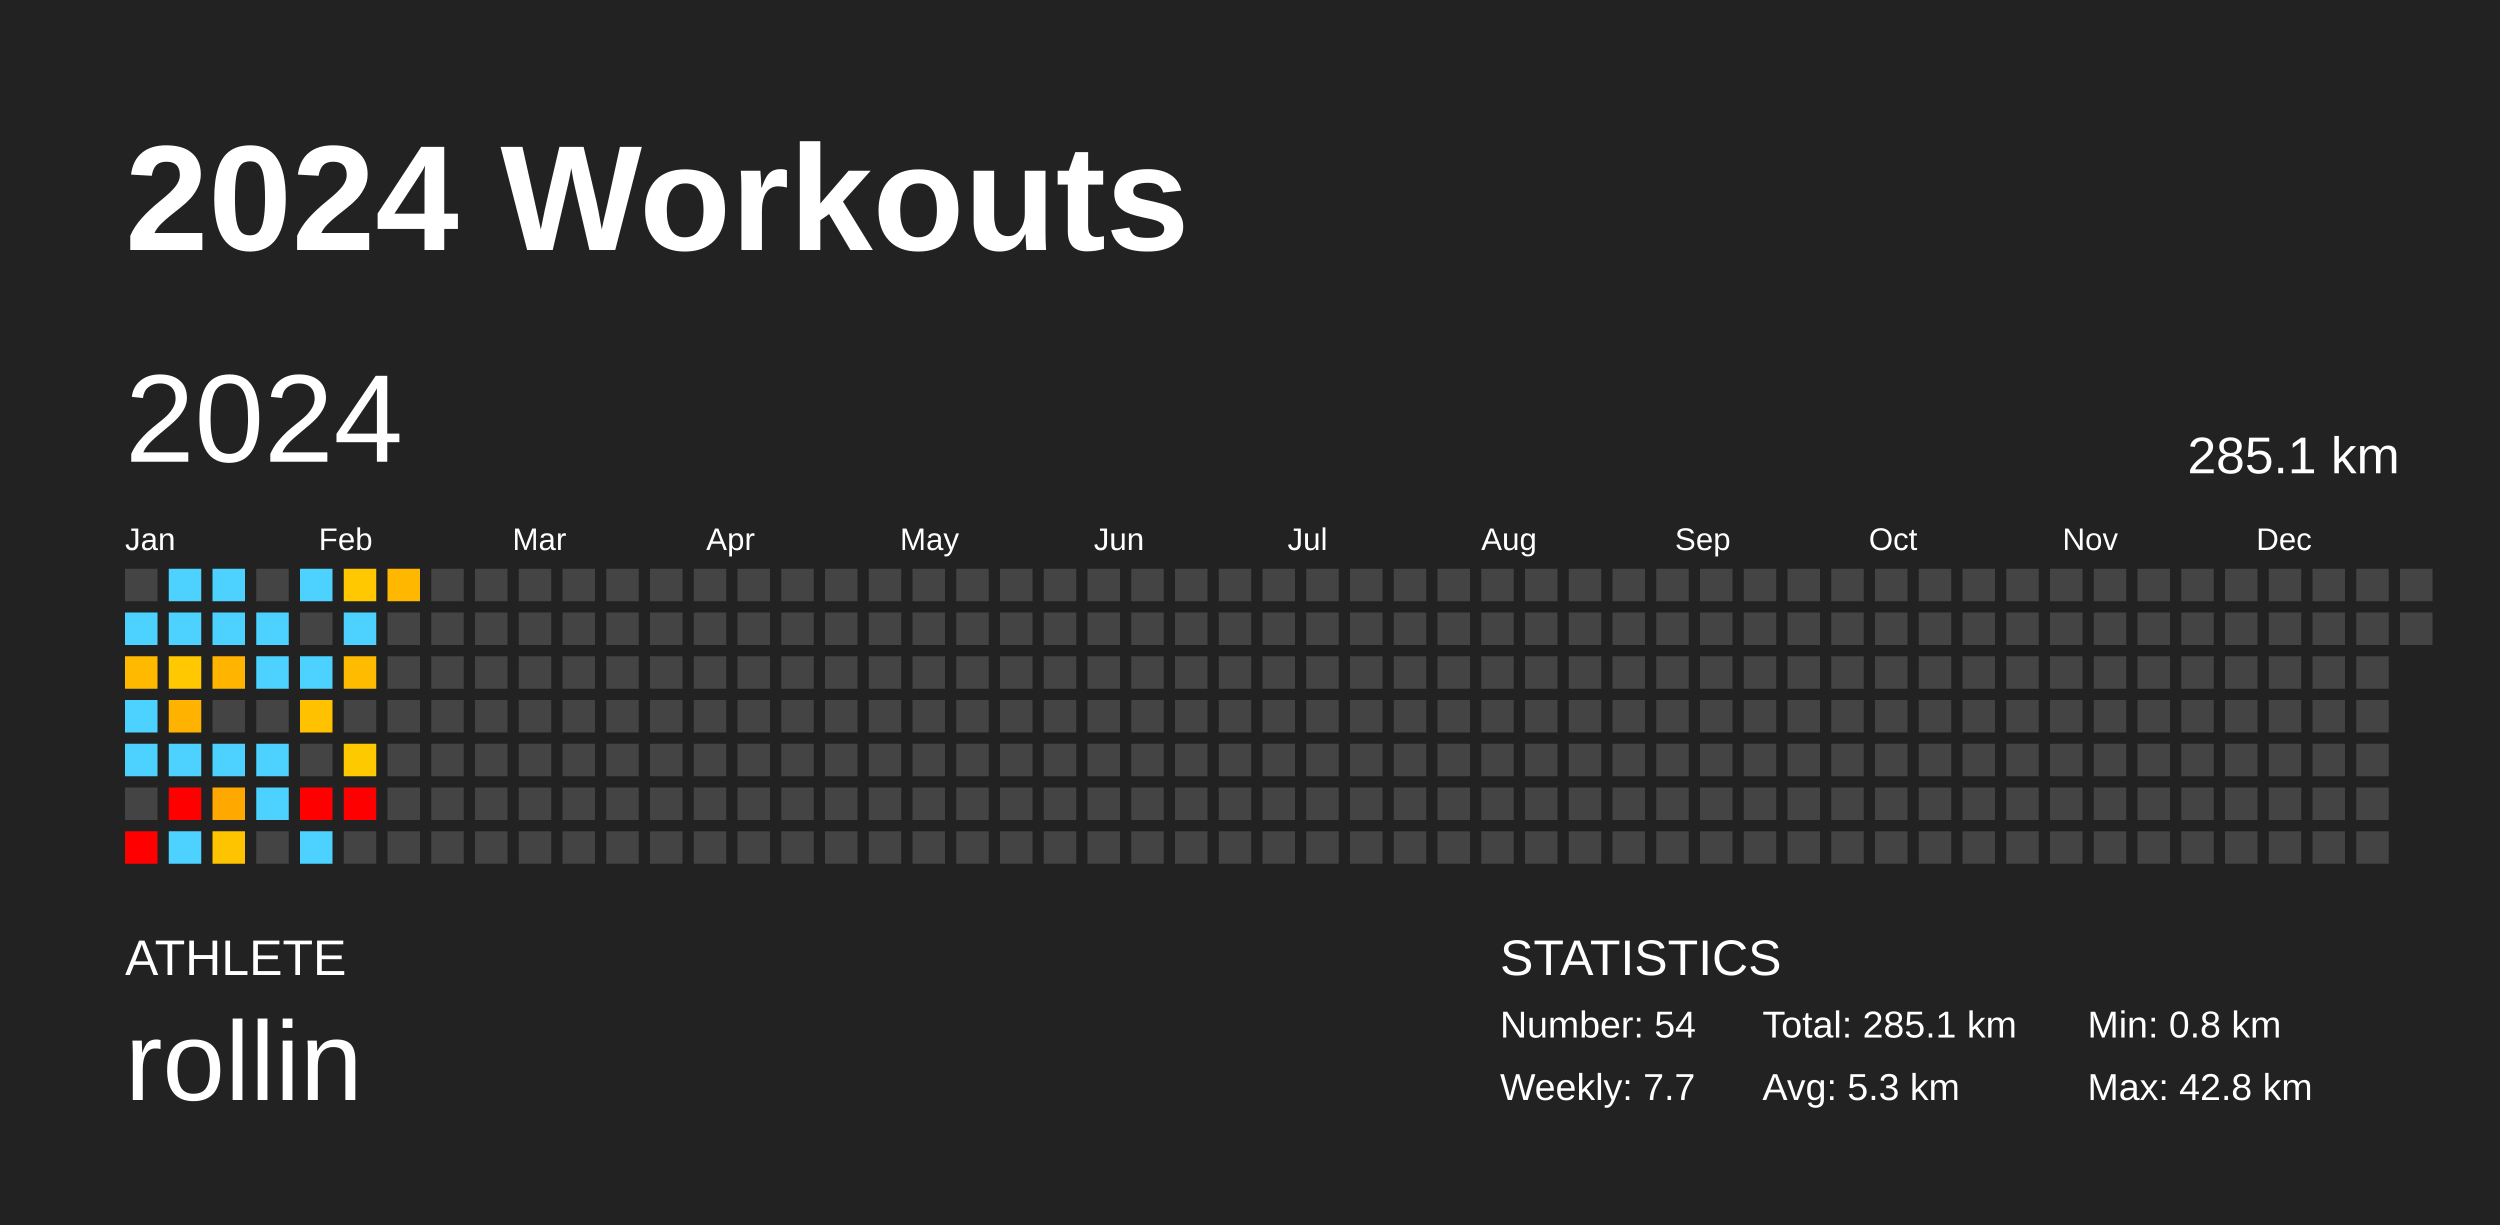
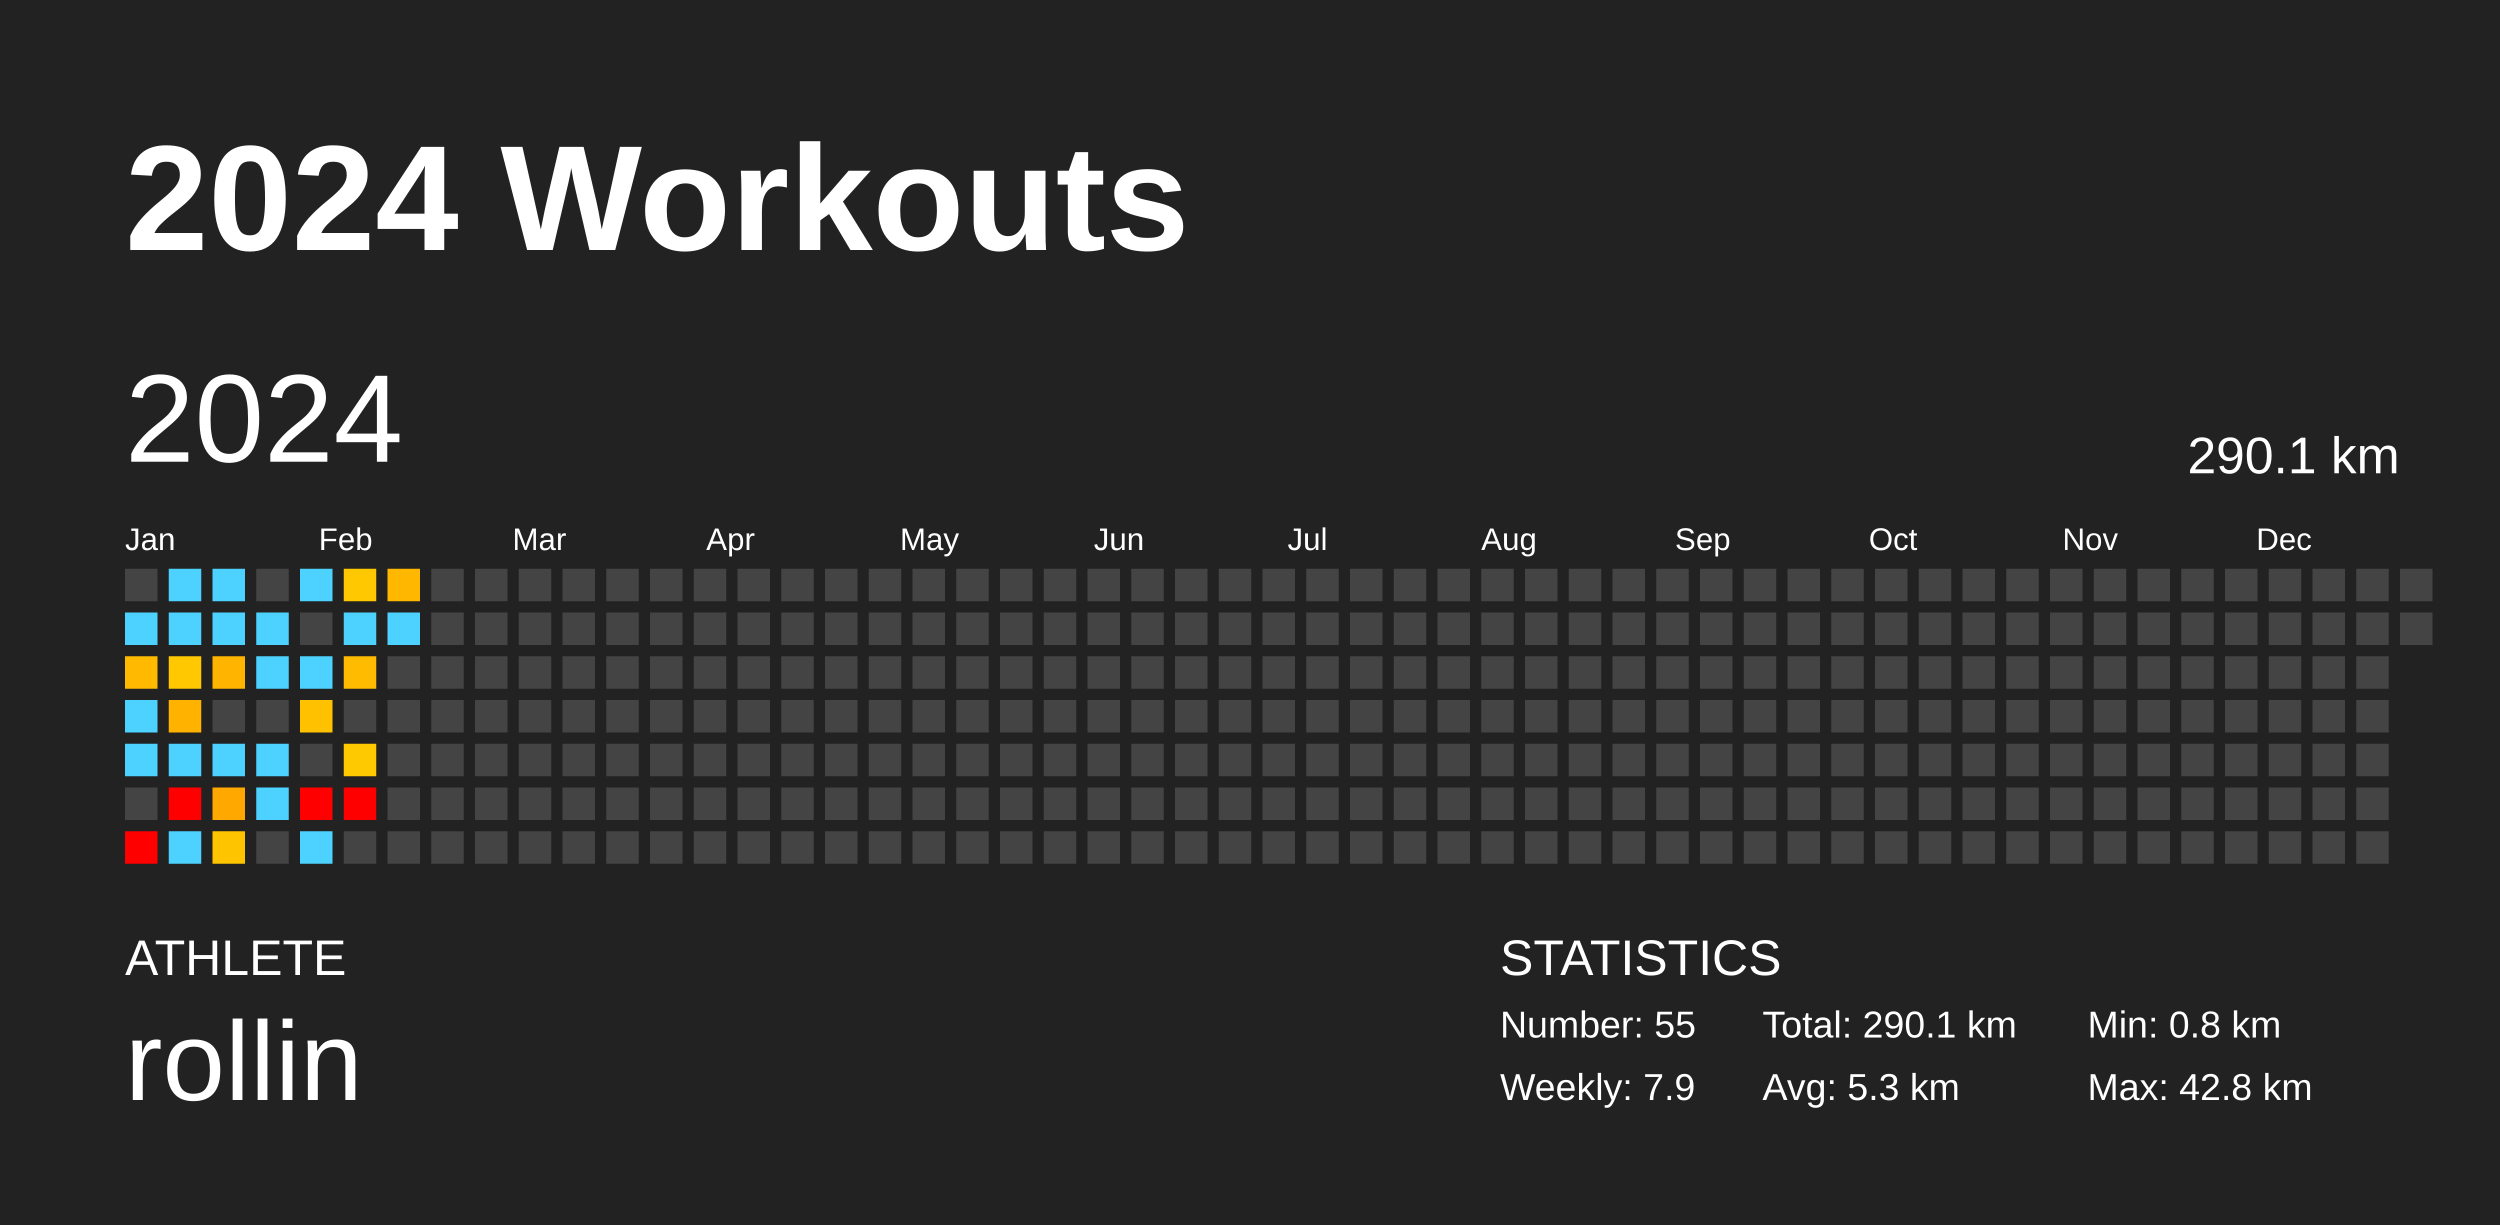
<svg xmlns="http://www.w3.org/2000/svg" baseProfile="full" height="98mm" version="1.1" viewBox="0,0,200,98" width="200mm">
  <defs />
  <rect fill="#222222" height="98" width="200" x="0" y="0" />
  <text fill="#FFFFFF" style="font-size:12px; font-family:Arial; font-weight:bold;" x="10" y="20">2024 Workouts</text>
  <text fill="#FFFFFF" style="font-size:4px; font-family:Arial" x="10" y="78">ATHLETE</text>
  <text fill="#FFFFFF" style="font-size:9px; font-family:Arial" x="10" y="88">rollin</text>
  <text fill="#FFFFFF" style="font-size:4px; font-family:Arial" x="120" y="78">STATISTICS</text>
-   <text fill="#FFFFFF" style="font-size:3px; font-family:Arial" x="120" y="83">Number: 54</text>
-   <text fill="#FFFFFF" style="font-size:3px; font-family:Arial" x="120" y="88">Weekly: 7.7</text>
-   <text fill="#FFFFFF" style="font-size:3px; font-family:Arial" x="141" y="83">Total: 285.1 km</text>
+   <text fill="#FFFFFF" style="font-size:3px; font-family:Arial" x="120" y="83">Number: 55</text>
+   <text fill="#FFFFFF" style="font-size:3px; font-family:Arial" x="120" y="88">Weekly: 7.9</text>
+   <text fill="#FFFFFF" style="font-size:3px; font-family:Arial" x="141" y="83">Total: 290.1 km</text>
  <text fill="#FFFFFF" style="font-size:3px; font-family:Arial" x="141" y="88">Avg: 5.3 km</text>
  <text fill="#FFFFFF" style="font-size:3px; font-family:Arial" x="167" y="83">Min: 0.8 km</text>
  <text fill="#FFFFFF" style="font-size:3px; font-family:Arial" x="167" y="88">Max: 42.8 km</text>
  <text dominant-baseline="hanging" fill="#FFFFFF" style="font-size:10.0px; font-family:Arial;" x="10" y="30">2024</text>
-   <text dominant-baseline="hanging" fill="#FFFFFF" style="font-size:4.125px; font-family:Arial;" x="175" y="35">285.1 km</text>
+   <text dominant-baseline="hanging" fill="#FFFFFF" style="font-size:4.125px; font-family:Arial;" x="175" y="35">290.1 km</text>
  <text fill="#FFFFFF" style="font-size:2.5px; font-family:Arial" x="10.0" y="44">Jan</text>
  <text fill="#FFFFFF" style="font-size:2.5px; font-family:Arial" x="25.5" y="44">Feb</text>
  <text fill="#FFFFFF" style="font-size:2.5px; font-family:Arial" x="41.0" y="44">Mar</text>
  <text fill="#FFFFFF" style="font-size:2.5px; font-family:Arial" x="56.5" y="44">Apr</text>
  <text fill="#FFFFFF" style="font-size:2.5px; font-family:Arial" x="72.0" y="44">May</text>
  <text fill="#FFFFFF" style="font-size:2.5px; font-family:Arial" x="87.5" y="44">Jun</text>
  <text fill="#FFFFFF" style="font-size:2.5px; font-family:Arial" x="103.0" y="44">Jul</text>
  <text fill="#FFFFFF" style="font-size:2.5px; font-family:Arial" x="118.5" y="44">Aug</text>
  <text fill="#FFFFFF" style="font-size:2.5px; font-family:Arial" x="134.0" y="44">Sep</text>
  <text fill="#FFFFFF" style="font-size:2.5px; font-family:Arial" x="149.5" y="44">Oct</text>
  <text fill="#FFFFFF" style="font-size:2.5px; font-family:Arial" x="165.0" y="44">Nov</text>
  <text fill="#FFFFFF" style="font-size:2.5px; font-family:Arial" x="180.5" y="44">Dec</text>
  <rect fill="#444444" height="2.6" width="2.6" x="10.0" y="45.5" />
  <rect fill="#4dd2ff" height="2.6" width="2.6" x="10.0" y="49.0" />
  <rect fill="#ffba00" height="2.6" width="2.6" x="10.0" y="52.5" />
  <rect fill="#4dd2ff" height="2.6" width="2.6" x="10.0" y="56.0" />
  <rect fill="#4dd2ff" height="2.6" width="2.6" x="10.0" y="59.5" />
  <rect fill="#444444" height="2.6" width="2.6" x="10.0" y="63.0" />
  <rect fill="red" height="2.6" width="2.6" x="10.0" y="66.5" />
  <rect fill="#4dd2ff" height="2.6" width="2.6" x="13.5" y="45.5" />
  <rect fill="#4dd2ff" height="2.6" width="2.6" x="13.5" y="49.0" />
  <rect fill="#ffc800" height="2.6" width="2.6" x="13.5" y="52.5" />
  <rect fill="#ffb200" height="2.6" width="2.6" x="13.5" y="56.0" />
  <rect fill="#4dd2ff" height="2.6" width="2.6" x="13.5" y="59.5" />
  <rect fill="red" height="2.6" width="2.6" x="13.5" y="63.0" />
  <rect fill="#4dd2ff" height="2.6" width="2.6" x="13.5" y="66.5" />
  <rect fill="#4dd2ff" height="2.6" width="2.6" x="17.0" y="45.5" />
  <rect fill="#4dd2ff" height="2.6" width="2.6" x="17.0" y="49.0" />
  <rect fill="#ffb400" height="2.6" width="2.6" x="17.0" y="52.5" />
  <rect fill="#444444" height="2.6" width="2.6" x="17.0" y="56.0" />
  <rect fill="#4dd2ff" height="2.6" width="2.6" x="17.0" y="59.5" />
  <rect fill="#ffa800" height="2.6" width="2.6" x="17.0" y="63.0" />
  <rect fill="#ffc400" height="2.6" width="2.6" x="17.0" y="66.5" />
  <rect fill="#444444" height="2.6" width="2.6" x="20.5" y="45.5" />
  <rect fill="#4dd2ff" height="2.6" width="2.6" x="20.5" y="49.0" />
  <rect fill="#4dd2ff" height="2.6" width="2.6" x="20.5" y="52.5" />
  <rect fill="#444444" height="2.6" width="2.6" x="20.5" y="56.0" />
  <rect fill="#4dd2ff" height="2.6" width="2.6" x="20.5" y="59.5" />
  <rect fill="#4dd2ff" height="2.6" width="2.6" x="20.5" y="63.0" />
  <rect fill="#444444" height="2.6" width="2.6" x="20.5" y="66.5" />
  <rect fill="#4dd2ff" height="2.6" width="2.6" x="24.0" y="45.5" />
  <rect fill="#444444" height="2.6" width="2.6" x="24.0" y="49.0" />
  <rect fill="#4dd2ff" height="2.6" width="2.6" x="24.0" y="52.5" />
  <rect fill="#ffc100" height="2.6" width="2.6" x="24.0" y="56.0" />
  <rect fill="#444444" height="2.6" width="2.6" x="24.0" y="59.5" />
  <rect fill="red" height="2.6" width="2.6" x="24.0" y="63.0" />
  <rect fill="#4dd2ff" height="2.6" width="2.6" x="24.0" y="66.5" />
  <rect fill="#ffc800" height="2.6" width="2.6" x="27.5" y="45.5" />
  <rect fill="#4dd2ff" height="2.6" width="2.6" x="27.5" y="49.0" />
  <rect fill="#ffbb00" height="2.6" width="2.6" x="27.5" y="52.5" />
  <rect fill="#444444" height="2.6" width="2.6" x="27.5" y="56.0" />
  <rect fill="#ffc900" height="2.6" width="2.6" x="27.5" y="59.5" />
  <rect fill="red" height="2.6" width="2.6" x="27.5" y="63.0" />
  <rect fill="#444444" height="2.6" width="2.6" x="27.5" y="66.5" />
  <rect fill="#ffb700" height="2.6" width="2.6" x="31.0" y="45.5" />
-   <rect fill="#444444" height="2.6" width="2.6" x="31.0" y="49.0" />
+   <rect fill="#4dd2ff" height="2.6" width="2.6" x="31.0" y="49.0" />
  <rect fill="#444444" height="2.6" width="2.6" x="31.0" y="52.5" />
  <rect fill="#444444" height="2.6" width="2.6" x="31.0" y="56.0" />
  <rect fill="#444444" height="2.6" width="2.6" x="31.0" y="59.5" />
  <rect fill="#444444" height="2.6" width="2.6" x="31.0" y="63.0" />
  <rect fill="#444444" height="2.6" width="2.6" x="31.0" y="66.5" />
  <rect fill="#444444" height="2.6" width="2.6" x="34.5" y="45.5" />
  <rect fill="#444444" height="2.6" width="2.6" x="34.5" y="49.0" />
  <rect fill="#444444" height="2.6" width="2.6" x="34.5" y="52.5" />
  <rect fill="#444444" height="2.6" width="2.6" x="34.5" y="56.0" />
  <rect fill="#444444" height="2.6" width="2.6" x="34.5" y="59.5" />
  <rect fill="#444444" height="2.6" width="2.6" x="34.5" y="63.0" />
  <rect fill="#444444" height="2.6" width="2.6" x="34.5" y="66.5" />
  <rect fill="#444444" height="2.6" width="2.6" x="38.0" y="45.5" />
  <rect fill="#444444" height="2.6" width="2.6" x="38.0" y="49.0" />
  <rect fill="#444444" height="2.6" width="2.6" x="38.0" y="52.5" />
  <rect fill="#444444" height="2.6" width="2.6" x="38.0" y="56.0" />
  <rect fill="#444444" height="2.6" width="2.6" x="38.0" y="59.5" />
  <rect fill="#444444" height="2.6" width="2.6" x="38.0" y="63.0" />
  <rect fill="#444444" height="2.6" width="2.6" x="38.0" y="66.5" />
  <rect fill="#444444" height="2.6" width="2.6" x="41.5" y="45.5" />
  <rect fill="#444444" height="2.6" width="2.6" x="41.5" y="49.0" />
  <rect fill="#444444" height="2.6" width="2.6" x="41.5" y="52.5" />
  <rect fill="#444444" height="2.6" width="2.6" x="41.5" y="56.0" />
  <rect fill="#444444" height="2.6" width="2.6" x="41.5" y="59.5" />
  <rect fill="#444444" height="2.6" width="2.6" x="41.5" y="63.0" />
  <rect fill="#444444" height="2.6" width="2.6" x="41.5" y="66.5" />
  <rect fill="#444444" height="2.6" width="2.6" x="45.0" y="45.5" />
  <rect fill="#444444" height="2.6" width="2.6" x="45.0" y="49.0" />
  <rect fill="#444444" height="2.6" width="2.6" x="45.0" y="52.5" />
  <rect fill="#444444" height="2.6" width="2.6" x="45.0" y="56.0" />
  <rect fill="#444444" height="2.6" width="2.6" x="45.0" y="59.5" />
  <rect fill="#444444" height="2.6" width="2.6" x="45.0" y="63.0" />
  <rect fill="#444444" height="2.6" width="2.6" x="45.0" y="66.5" />
  <rect fill="#444444" height="2.6" width="2.6" x="48.5" y="45.5" />
  <rect fill="#444444" height="2.6" width="2.6" x="48.5" y="49.0" />
  <rect fill="#444444" height="2.6" width="2.6" x="48.5" y="52.5" />
  <rect fill="#444444" height="2.6" width="2.6" x="48.5" y="56.0" />
  <rect fill="#444444" height="2.6" width="2.6" x="48.5" y="59.5" />
  <rect fill="#444444" height="2.6" width="2.6" x="48.5" y="63.0" />
  <rect fill="#444444" height="2.6" width="2.6" x="48.5" y="66.5" />
  <rect fill="#444444" height="2.6" width="2.6" x="52.0" y="45.5" />
  <rect fill="#444444" height="2.6" width="2.6" x="52.0" y="49.0" />
  <rect fill="#444444" height="2.6" width="2.6" x="52.0" y="52.5" />
  <rect fill="#444444" height="2.6" width="2.6" x="52.0" y="56.0" />
  <rect fill="#444444" height="2.6" width="2.6" x="52.0" y="59.5" />
  <rect fill="#444444" height="2.6" width="2.6" x="52.0" y="63.0" />
  <rect fill="#444444" height="2.6" width="2.6" x="52.0" y="66.5" />
  <rect fill="#444444" height="2.6" width="2.6" x="55.5" y="45.5" />
  <rect fill="#444444" height="2.6" width="2.6" x="55.5" y="49.0" />
  <rect fill="#444444" height="2.6" width="2.6" x="55.5" y="52.5" />
  <rect fill="#444444" height="2.6" width="2.6" x="55.5" y="56.0" />
  <rect fill="#444444" height="2.6" width="2.6" x="55.5" y="59.5" />
  <rect fill="#444444" height="2.6" width="2.6" x="55.5" y="63.0" />
  <rect fill="#444444" height="2.6" width="2.6" x="55.5" y="66.5" />
  <rect fill="#444444" height="2.6" width="2.6" x="59.0" y="45.5" />
  <rect fill="#444444" height="2.6" width="2.6" x="59.0" y="49.0" />
  <rect fill="#444444" height="2.6" width="2.6" x="59.0" y="52.5" />
  <rect fill="#444444" height="2.6" width="2.6" x="59.0" y="56.0" />
  <rect fill="#444444" height="2.6" width="2.6" x="59.0" y="59.5" />
  <rect fill="#444444" height="2.6" width="2.6" x="59.0" y="63.0" />
  <rect fill="#444444" height="2.6" width="2.6" x="59.0" y="66.5" />
  <rect fill="#444444" height="2.6" width="2.6" x="62.5" y="45.5" />
  <rect fill="#444444" height="2.6" width="2.6" x="62.5" y="49.0" />
  <rect fill="#444444" height="2.6" width="2.6" x="62.5" y="52.5" />
  <rect fill="#444444" height="2.6" width="2.6" x="62.5" y="56.0" />
  <rect fill="#444444" height="2.6" width="2.6" x="62.5" y="59.5" />
  <rect fill="#444444" height="2.6" width="2.6" x="62.5" y="63.0" />
  <rect fill="#444444" height="2.6" width="2.6" x="62.5" y="66.5" />
  <rect fill="#444444" height="2.6" width="2.6" x="66.0" y="45.5" />
  <rect fill="#444444" height="2.6" width="2.6" x="66.0" y="49.0" />
  <rect fill="#444444" height="2.6" width="2.6" x="66.0" y="52.5" />
  <rect fill="#444444" height="2.6" width="2.6" x="66.0" y="56.0" />
  <rect fill="#444444" height="2.6" width="2.6" x="66.0" y="59.5" />
  <rect fill="#444444" height="2.6" width="2.6" x="66.0" y="63.0" />
  <rect fill="#444444" height="2.6" width="2.6" x="66.0" y="66.5" />
  <rect fill="#444444" height="2.6" width="2.6" x="69.5" y="45.5" />
  <rect fill="#444444" height="2.6" width="2.6" x="69.5" y="49.0" />
  <rect fill="#444444" height="2.6" width="2.6" x="69.5" y="52.5" />
  <rect fill="#444444" height="2.6" width="2.6" x="69.5" y="56.0" />
  <rect fill="#444444" height="2.6" width="2.6" x="69.5" y="59.5" />
  <rect fill="#444444" height="2.6" width="2.6" x="69.5" y="63.0" />
  <rect fill="#444444" height="2.6" width="2.6" x="69.5" y="66.5" />
  <rect fill="#444444" height="2.6" width="2.6" x="73.0" y="45.5" />
  <rect fill="#444444" height="2.6" width="2.6" x="73.0" y="49.0" />
  <rect fill="#444444" height="2.6" width="2.6" x="73.0" y="52.5" />
  <rect fill="#444444" height="2.6" width="2.6" x="73.0" y="56.0" />
  <rect fill="#444444" height="2.6" width="2.6" x="73.0" y="59.5" />
  <rect fill="#444444" height="2.6" width="2.6" x="73.0" y="63.0" />
  <rect fill="#444444" height="2.6" width="2.6" x="73.0" y="66.5" />
  <rect fill="#444444" height="2.6" width="2.6" x="76.5" y="45.5" />
  <rect fill="#444444" height="2.6" width="2.6" x="76.5" y="49.0" />
  <rect fill="#444444" height="2.6" width="2.6" x="76.5" y="52.5" />
  <rect fill="#444444" height="2.6" width="2.6" x="76.5" y="56.0" />
  <rect fill="#444444" height="2.6" width="2.6" x="76.5" y="59.5" />
  <rect fill="#444444" height="2.6" width="2.6" x="76.5" y="63.0" />
  <rect fill="#444444" height="2.6" width="2.6" x="76.5" y="66.5" />
  <rect fill="#444444" height="2.6" width="2.6" x="80.0" y="45.5" />
  <rect fill="#444444" height="2.6" width="2.6" x="80.0" y="49.0" />
  <rect fill="#444444" height="2.6" width="2.6" x="80.0" y="52.5" />
  <rect fill="#444444" height="2.6" width="2.6" x="80.0" y="56.0" />
  <rect fill="#444444" height="2.6" width="2.6" x="80.0" y="59.5" />
  <rect fill="#444444" height="2.6" width="2.6" x="80.0" y="63.0" />
  <rect fill="#444444" height="2.6" width="2.6" x="80.0" y="66.5" />
  <rect fill="#444444" height="2.6" width="2.6" x="83.5" y="45.5" />
  <rect fill="#444444" height="2.6" width="2.6" x="83.5" y="49.0" />
  <rect fill="#444444" height="2.6" width="2.6" x="83.5" y="52.5" />
  <rect fill="#444444" height="2.6" width="2.6" x="83.5" y="56.0" />
  <rect fill="#444444" height="2.6" width="2.6" x="83.5" y="59.5" />
  <rect fill="#444444" height="2.6" width="2.6" x="83.5" y="63.0" />
  <rect fill="#444444" height="2.6" width="2.6" x="83.5" y="66.5" />
  <rect fill="#444444" height="2.6" width="2.6" x="87.0" y="45.5" />
  <rect fill="#444444" height="2.6" width="2.6" x="87.0" y="49.0" />
  <rect fill="#444444" height="2.6" width="2.6" x="87.0" y="52.5" />
  <rect fill="#444444" height="2.6" width="2.6" x="87.0" y="56.0" />
  <rect fill="#444444" height="2.6" width="2.6" x="87.0" y="59.5" />
  <rect fill="#444444" height="2.6" width="2.6" x="87.0" y="63.0" />
  <rect fill="#444444" height="2.6" width="2.6" x="87.0" y="66.5" />
  <rect fill="#444444" height="2.6" width="2.6" x="90.5" y="45.5" />
  <rect fill="#444444" height="2.6" width="2.6" x="90.5" y="49.0" />
  <rect fill="#444444" height="2.6" width="2.6" x="90.5" y="52.5" />
  <rect fill="#444444" height="2.6" width="2.6" x="90.5" y="56.0" />
  <rect fill="#444444" height="2.6" width="2.6" x="90.5" y="59.5" />
  <rect fill="#444444" height="2.6" width="2.6" x="90.5" y="63.0" />
  <rect fill="#444444" height="2.6" width="2.6" x="90.5" y="66.5" />
  <rect fill="#444444" height="2.6" width="2.6" x="94.0" y="45.5" />
  <rect fill="#444444" height="2.6" width="2.6" x="94.0" y="49.0" />
  <rect fill="#444444" height="2.6" width="2.6" x="94.0" y="52.5" />
  <rect fill="#444444" height="2.6" width="2.6" x="94.0" y="56.0" />
  <rect fill="#444444" height="2.6" width="2.6" x="94.0" y="59.5" />
  <rect fill="#444444" height="2.6" width="2.6" x="94.0" y="63.0" />
  <rect fill="#444444" height="2.6" width="2.6" x="94.0" y="66.5" />
  <rect fill="#444444" height="2.6" width="2.6" x="97.5" y="45.5" />
  <rect fill="#444444" height="2.6" width="2.6" x="97.5" y="49.0" />
  <rect fill="#444444" height="2.6" width="2.6" x="97.5" y="52.5" />
  <rect fill="#444444" height="2.6" width="2.6" x="97.5" y="56.0" />
  <rect fill="#444444" height="2.6" width="2.6" x="97.5" y="59.5" />
  <rect fill="#444444" height="2.6" width="2.6" x="97.5" y="63.0" />
  <rect fill="#444444" height="2.6" width="2.6" x="97.5" y="66.5" />
  <rect fill="#444444" height="2.6" width="2.6" x="101.0" y="45.5" />
  <rect fill="#444444" height="2.6" width="2.6" x="101.0" y="49.0" />
  <rect fill="#444444" height="2.6" width="2.6" x="101.0" y="52.5" />
  <rect fill="#444444" height="2.6" width="2.6" x="101.0" y="56.0" />
  <rect fill="#444444" height="2.6" width="2.6" x="101.0" y="59.5" />
  <rect fill="#444444" height="2.6" width="2.6" x="101.0" y="63.0" />
  <rect fill="#444444" height="2.6" width="2.6" x="101.0" y="66.5" />
  <rect fill="#444444" height="2.6" width="2.6" x="104.5" y="45.5" />
  <rect fill="#444444" height="2.6" width="2.6" x="104.5" y="49.0" />
  <rect fill="#444444" height="2.6" width="2.6" x="104.5" y="52.5" />
  <rect fill="#444444" height="2.6" width="2.6" x="104.5" y="56.0" />
  <rect fill="#444444" height="2.6" width="2.6" x="104.5" y="59.5" />
  <rect fill="#444444" height="2.6" width="2.6" x="104.5" y="63.0" />
  <rect fill="#444444" height="2.6" width="2.6" x="104.5" y="66.5" />
  <rect fill="#444444" height="2.6" width="2.6" x="108.0" y="45.5" />
  <rect fill="#444444" height="2.6" width="2.6" x="108.0" y="49.0" />
  <rect fill="#444444" height="2.6" width="2.6" x="108.0" y="52.5" />
  <rect fill="#444444" height="2.6" width="2.6" x="108.0" y="56.0" />
  <rect fill="#444444" height="2.6" width="2.6" x="108.0" y="59.5" />
  <rect fill="#444444" height="2.6" width="2.6" x="108.0" y="63.0" />
  <rect fill="#444444" height="2.6" width="2.6" x="108.0" y="66.5" />
  <rect fill="#444444" height="2.6" width="2.6" x="111.5" y="45.5" />
  <rect fill="#444444" height="2.6" width="2.6" x="111.5" y="49.0" />
  <rect fill="#444444" height="2.6" width="2.6" x="111.5" y="52.5" />
  <rect fill="#444444" height="2.6" width="2.6" x="111.5" y="56.0" />
  <rect fill="#444444" height="2.6" width="2.6" x="111.5" y="59.5" />
  <rect fill="#444444" height="2.6" width="2.6" x="111.5" y="63.0" />
  <rect fill="#444444" height="2.6" width="2.6" x="111.5" y="66.5" />
  <rect fill="#444444" height="2.6" width="2.6" x="115.0" y="45.5" />
  <rect fill="#444444" height="2.6" width="2.6" x="115.0" y="49.0" />
  <rect fill="#444444" height="2.6" width="2.6" x="115.0" y="52.5" />
  <rect fill="#444444" height="2.6" width="2.6" x="115.0" y="56.0" />
  <rect fill="#444444" height="2.6" width="2.6" x="115.0" y="59.5" />
  <rect fill="#444444" height="2.6" width="2.6" x="115.0" y="63.0" />
  <rect fill="#444444" height="2.6" width="2.6" x="115.0" y="66.5" />
  <rect fill="#444444" height="2.6" width="2.6" x="118.5" y="45.5" />
  <rect fill="#444444" height="2.6" width="2.6" x="118.5" y="49.0" />
  <rect fill="#444444" height="2.6" width="2.6" x="118.5" y="52.5" />
  <rect fill="#444444" height="2.6" width="2.6" x="118.5" y="56.0" />
  <rect fill="#444444" height="2.6" width="2.6" x="118.5" y="59.5" />
  <rect fill="#444444" height="2.6" width="2.6" x="118.5" y="63.0" />
  <rect fill="#444444" height="2.6" width="2.6" x="118.5" y="66.5" />
  <rect fill="#444444" height="2.6" width="2.6" x="122.0" y="45.5" />
  <rect fill="#444444" height="2.6" width="2.6" x="122.0" y="49.0" />
  <rect fill="#444444" height="2.6" width="2.6" x="122.0" y="52.5" />
  <rect fill="#444444" height="2.6" width="2.6" x="122.0" y="56.0" />
  <rect fill="#444444" height="2.6" width="2.6" x="122.0" y="59.5" />
  <rect fill="#444444" height="2.6" width="2.6" x="122.0" y="63.0" />
  <rect fill="#444444" height="2.6" width="2.6" x="122.0" y="66.5" />
  <rect fill="#444444" height="2.6" width="2.6" x="125.5" y="45.5" />
  <rect fill="#444444" height="2.6" width="2.6" x="125.5" y="49.0" />
  <rect fill="#444444" height="2.6" width="2.6" x="125.5" y="52.5" />
  <rect fill="#444444" height="2.6" width="2.6" x="125.5" y="56.0" />
  <rect fill="#444444" height="2.6" width="2.6" x="125.5" y="59.5" />
  <rect fill="#444444" height="2.6" width="2.6" x="125.5" y="63.0" />
  <rect fill="#444444" height="2.6" width="2.6" x="125.5" y="66.5" />
  <rect fill="#444444" height="2.6" width="2.6" x="129.0" y="45.5" />
  <rect fill="#444444" height="2.6" width="2.6" x="129.0" y="49.0" />
  <rect fill="#444444" height="2.6" width="2.6" x="129.0" y="52.5" />
  <rect fill="#444444" height="2.6" width="2.6" x="129.0" y="56.0" />
  <rect fill="#444444" height="2.6" width="2.6" x="129.0" y="59.5" />
  <rect fill="#444444" height="2.6" width="2.6" x="129.0" y="63.0" />
  <rect fill="#444444" height="2.6" width="2.6" x="129.0" y="66.5" />
  <rect fill="#444444" height="2.6" width="2.6" x="132.5" y="45.5" />
  <rect fill="#444444" height="2.6" width="2.6" x="132.5" y="49.0" />
  <rect fill="#444444" height="2.6" width="2.6" x="132.5" y="52.5" />
  <rect fill="#444444" height="2.6" width="2.6" x="132.5" y="56.0" />
  <rect fill="#444444" height="2.6" width="2.6" x="132.5" y="59.5" />
  <rect fill="#444444" height="2.6" width="2.6" x="132.5" y="63.0" />
  <rect fill="#444444" height="2.6" width="2.6" x="132.5" y="66.5" />
  <rect fill="#444444" height="2.6" width="2.6" x="136.0" y="45.5" />
  <rect fill="#444444" height="2.6" width="2.6" x="136.0" y="49.0" />
  <rect fill="#444444" height="2.6" width="2.6" x="136.0" y="52.5" />
  <rect fill="#444444" height="2.6" width="2.6" x="136.0" y="56.0" />
  <rect fill="#444444" height="2.6" width="2.6" x="136.0" y="59.5" />
  <rect fill="#444444" height="2.6" width="2.6" x="136.0" y="63.0" />
  <rect fill="#444444" height="2.6" width="2.6" x="136.0" y="66.5" />
  <rect fill="#444444" height="2.6" width="2.6" x="139.5" y="45.5" />
  <rect fill="#444444" height="2.6" width="2.6" x="139.5" y="49.0" />
  <rect fill="#444444" height="2.6" width="2.6" x="139.5" y="52.5" />
  <rect fill="#444444" height="2.6" width="2.6" x="139.5" y="56.0" />
  <rect fill="#444444" height="2.6" width="2.6" x="139.5" y="59.5" />
  <rect fill="#444444" height="2.6" width="2.6" x="139.5" y="63.0" />
  <rect fill="#444444" height="2.6" width="2.6" x="139.5" y="66.5" />
  <rect fill="#444444" height="2.6" width="2.6" x="143.0" y="45.5" />
  <rect fill="#444444" height="2.6" width="2.6" x="143.0" y="49.0" />
  <rect fill="#444444" height="2.6" width="2.6" x="143.0" y="52.5" />
  <rect fill="#444444" height="2.6" width="2.6" x="143.0" y="56.0" />
  <rect fill="#444444" height="2.6" width="2.6" x="143.0" y="59.5" />
  <rect fill="#444444" height="2.6" width="2.6" x="143.0" y="63.0" />
  <rect fill="#444444" height="2.6" width="2.6" x="143.0" y="66.5" />
  <rect fill="#444444" height="2.6" width="2.6" x="146.5" y="45.5" />
  <rect fill="#444444" height="2.6" width="2.6" x="146.5" y="49.0" />
  <rect fill="#444444" height="2.6" width="2.6" x="146.5" y="52.5" />
  <rect fill="#444444" height="2.6" width="2.6" x="146.5" y="56.0" />
  <rect fill="#444444" height="2.6" width="2.6" x="146.5" y="59.5" />
  <rect fill="#444444" height="2.6" width="2.6" x="146.5" y="63.0" />
  <rect fill="#444444" height="2.6" width="2.6" x="146.5" y="66.5" />
  <rect fill="#444444" height="2.6" width="2.6" x="150.0" y="45.5" />
  <rect fill="#444444" height="2.6" width="2.6" x="150.0" y="49.0" />
  <rect fill="#444444" height="2.6" width="2.6" x="150.0" y="52.5" />
  <rect fill="#444444" height="2.6" width="2.6" x="150.0" y="56.0" />
  <rect fill="#444444" height="2.6" width="2.6" x="150.0" y="59.5" />
  <rect fill="#444444" height="2.6" width="2.6" x="150.0" y="63.0" />
  <rect fill="#444444" height="2.6" width="2.6" x="150.0" y="66.5" />
  <rect fill="#444444" height="2.6" width="2.6" x="153.5" y="45.5" />
  <rect fill="#444444" height="2.6" width="2.6" x="153.5" y="49.0" />
  <rect fill="#444444" height="2.6" width="2.6" x="153.5" y="52.5" />
  <rect fill="#444444" height="2.6" width="2.6" x="153.5" y="56.0" />
  <rect fill="#444444" height="2.6" width="2.6" x="153.5" y="59.5" />
  <rect fill="#444444" height="2.6" width="2.6" x="153.5" y="63.0" />
  <rect fill="#444444" height="2.6" width="2.6" x="153.5" y="66.5" />
  <rect fill="#444444" height="2.6" width="2.6" x="157.0" y="45.5" />
  <rect fill="#444444" height="2.6" width="2.6" x="157.0" y="49.0" />
  <rect fill="#444444" height="2.6" width="2.6" x="157.0" y="52.5" />
  <rect fill="#444444" height="2.6" width="2.6" x="157.0" y="56.0" />
  <rect fill="#444444" height="2.6" width="2.6" x="157.0" y="59.5" />
  <rect fill="#444444" height="2.6" width="2.6" x="157.0" y="63.0" />
  <rect fill="#444444" height="2.6" width="2.6" x="157.0" y="66.5" />
  <rect fill="#444444" height="2.6" width="2.6" x="160.5" y="45.5" />
  <rect fill="#444444" height="2.6" width="2.6" x="160.5" y="49.0" />
  <rect fill="#444444" height="2.6" width="2.6" x="160.5" y="52.5" />
  <rect fill="#444444" height="2.6" width="2.6" x="160.5" y="56.0" />
  <rect fill="#444444" height="2.6" width="2.6" x="160.5" y="59.5" />
  <rect fill="#444444" height="2.6" width="2.6" x="160.5" y="63.0" />
  <rect fill="#444444" height="2.6" width="2.6" x="160.5" y="66.5" />
  <rect fill="#444444" height="2.6" width="2.6" x="164.0" y="45.5" />
  <rect fill="#444444" height="2.6" width="2.6" x="164.0" y="49.0" />
  <rect fill="#444444" height="2.6" width="2.6" x="164.0" y="52.5" />
  <rect fill="#444444" height="2.6" width="2.6" x="164.0" y="56.0" />
  <rect fill="#444444" height="2.6" width="2.6" x="164.0" y="59.5" />
  <rect fill="#444444" height="2.6" width="2.6" x="164.0" y="63.0" />
  <rect fill="#444444" height="2.6" width="2.6" x="164.0" y="66.5" />
  <rect fill="#444444" height="2.6" width="2.6" x="167.5" y="45.5" />
  <rect fill="#444444" height="2.6" width="2.6" x="167.5" y="49.0" />
  <rect fill="#444444" height="2.6" width="2.6" x="167.5" y="52.5" />
  <rect fill="#444444" height="2.6" width="2.6" x="167.5" y="56.0" />
  <rect fill="#444444" height="2.6" width="2.6" x="167.5" y="59.5" />
  <rect fill="#444444" height="2.6" width="2.6" x="167.5" y="63.0" />
  <rect fill="#444444" height="2.6" width="2.6" x="167.5" y="66.5" />
  <rect fill="#444444" height="2.6" width="2.6" x="171.0" y="45.5" />
  <rect fill="#444444" height="2.6" width="2.6" x="171.0" y="49.0" />
  <rect fill="#444444" height="2.6" width="2.6" x="171.0" y="52.5" />
  <rect fill="#444444" height="2.6" width="2.6" x="171.0" y="56.0" />
  <rect fill="#444444" height="2.6" width="2.6" x="171.0" y="59.5" />
  <rect fill="#444444" height="2.6" width="2.6" x="171.0" y="63.0" />
  <rect fill="#444444" height="2.6" width="2.6" x="171.0" y="66.5" />
  <rect fill="#444444" height="2.6" width="2.6" x="174.5" y="45.5" />
  <rect fill="#444444" height="2.6" width="2.6" x="174.5" y="49.0" />
  <rect fill="#444444" height="2.6" width="2.6" x="174.5" y="52.5" />
  <rect fill="#444444" height="2.6" width="2.6" x="174.5" y="56.0" />
  <rect fill="#444444" height="2.6" width="2.6" x="174.5" y="59.5" />
  <rect fill="#444444" height="2.6" width="2.6" x="174.5" y="63.0" />
  <rect fill="#444444" height="2.6" width="2.6" x="174.5" y="66.5" />
  <rect fill="#444444" height="2.6" width="2.6" x="178.0" y="45.5" />
  <rect fill="#444444" height="2.6" width="2.6" x="178.0" y="49.0" />
  <rect fill="#444444" height="2.6" width="2.6" x="178.0" y="52.5" />
  <rect fill="#444444" height="2.6" width="2.6" x="178.0" y="56.0" />
  <rect fill="#444444" height="2.6" width="2.6" x="178.0" y="59.5" />
  <rect fill="#444444" height="2.6" width="2.6" x="178.0" y="63.0" />
  <rect fill="#444444" height="2.6" width="2.6" x="178.0" y="66.5" />
  <rect fill="#444444" height="2.6" width="2.6" x="181.5" y="45.5" />
  <rect fill="#444444" height="2.6" width="2.6" x="181.5" y="49.0" />
  <rect fill="#444444" height="2.6" width="2.6" x="181.5" y="52.5" />
  <rect fill="#444444" height="2.6" width="2.6" x="181.5" y="56.0" />
  <rect fill="#444444" height="2.6" width="2.6" x="181.5" y="59.5" />
  <rect fill="#444444" height="2.6" width="2.6" x="181.5" y="63.0" />
  <rect fill="#444444" height="2.6" width="2.6" x="181.5" y="66.5" />
  <rect fill="#444444" height="2.6" width="2.6" x="185.0" y="45.5" />
  <rect fill="#444444" height="2.6" width="2.6" x="185.0" y="49.0" />
  <rect fill="#444444" height="2.6" width="2.6" x="185.0" y="52.5" />
  <rect fill="#444444" height="2.6" width="2.6" x="185.0" y="56.0" />
  <rect fill="#444444" height="2.6" width="2.6" x="185.0" y="59.5" />
  <rect fill="#444444" height="2.6" width="2.6" x="185.0" y="63.0" />
  <rect fill="#444444" height="2.6" width="2.6" x="185.0" y="66.5" />
  <rect fill="#444444" height="2.6" width="2.6" x="188.5" y="45.5" />
  <rect fill="#444444" height="2.6" width="2.6" x="188.5" y="49.0" />
  <rect fill="#444444" height="2.6" width="2.6" x="188.5" y="52.5" />
  <rect fill="#444444" height="2.6" width="2.6" x="188.5" y="56.0" />
  <rect fill="#444444" height="2.6" width="2.6" x="188.5" y="59.5" />
  <rect fill="#444444" height="2.6" width="2.6" x="188.5" y="63.0" />
  <rect fill="#444444" height="2.6" width="2.6" x="188.5" y="66.5" />
  <rect fill="#444444" height="2.6" width="2.6" x="192.0" y="45.5" />
  <rect fill="#444444" height="2.6" width="2.6" x="192.0" y="49.0" />
</svg>
